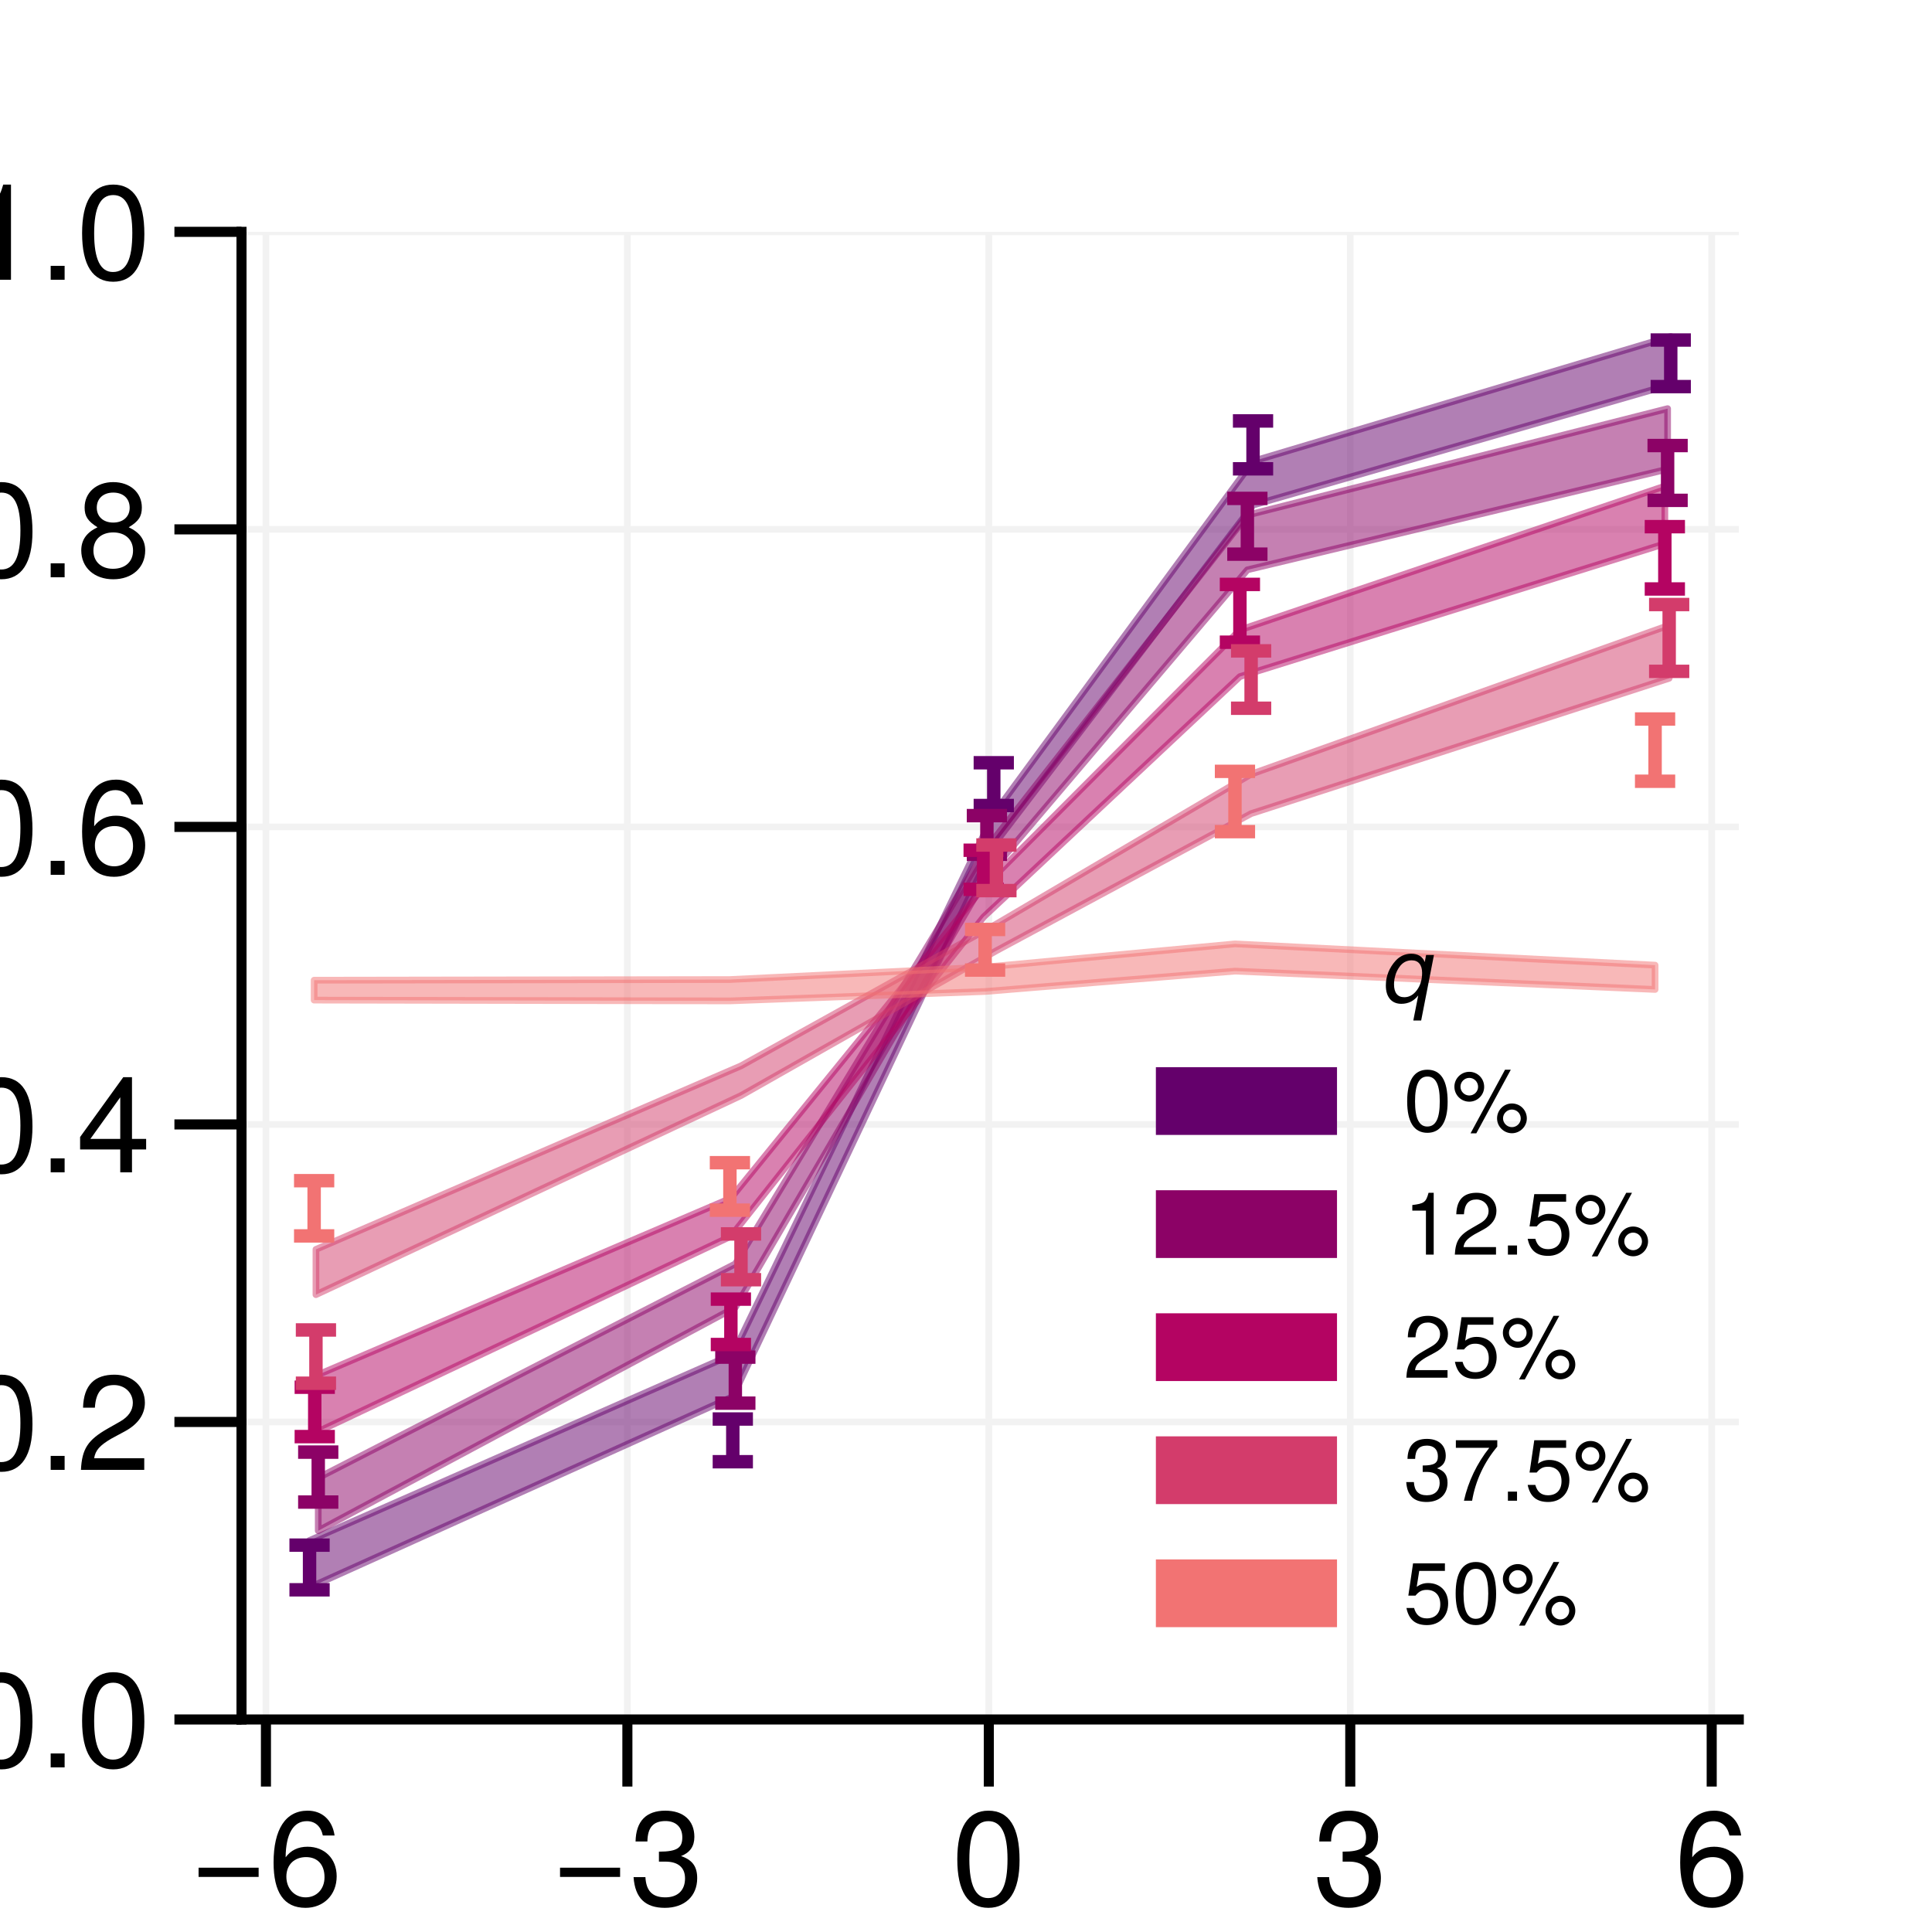
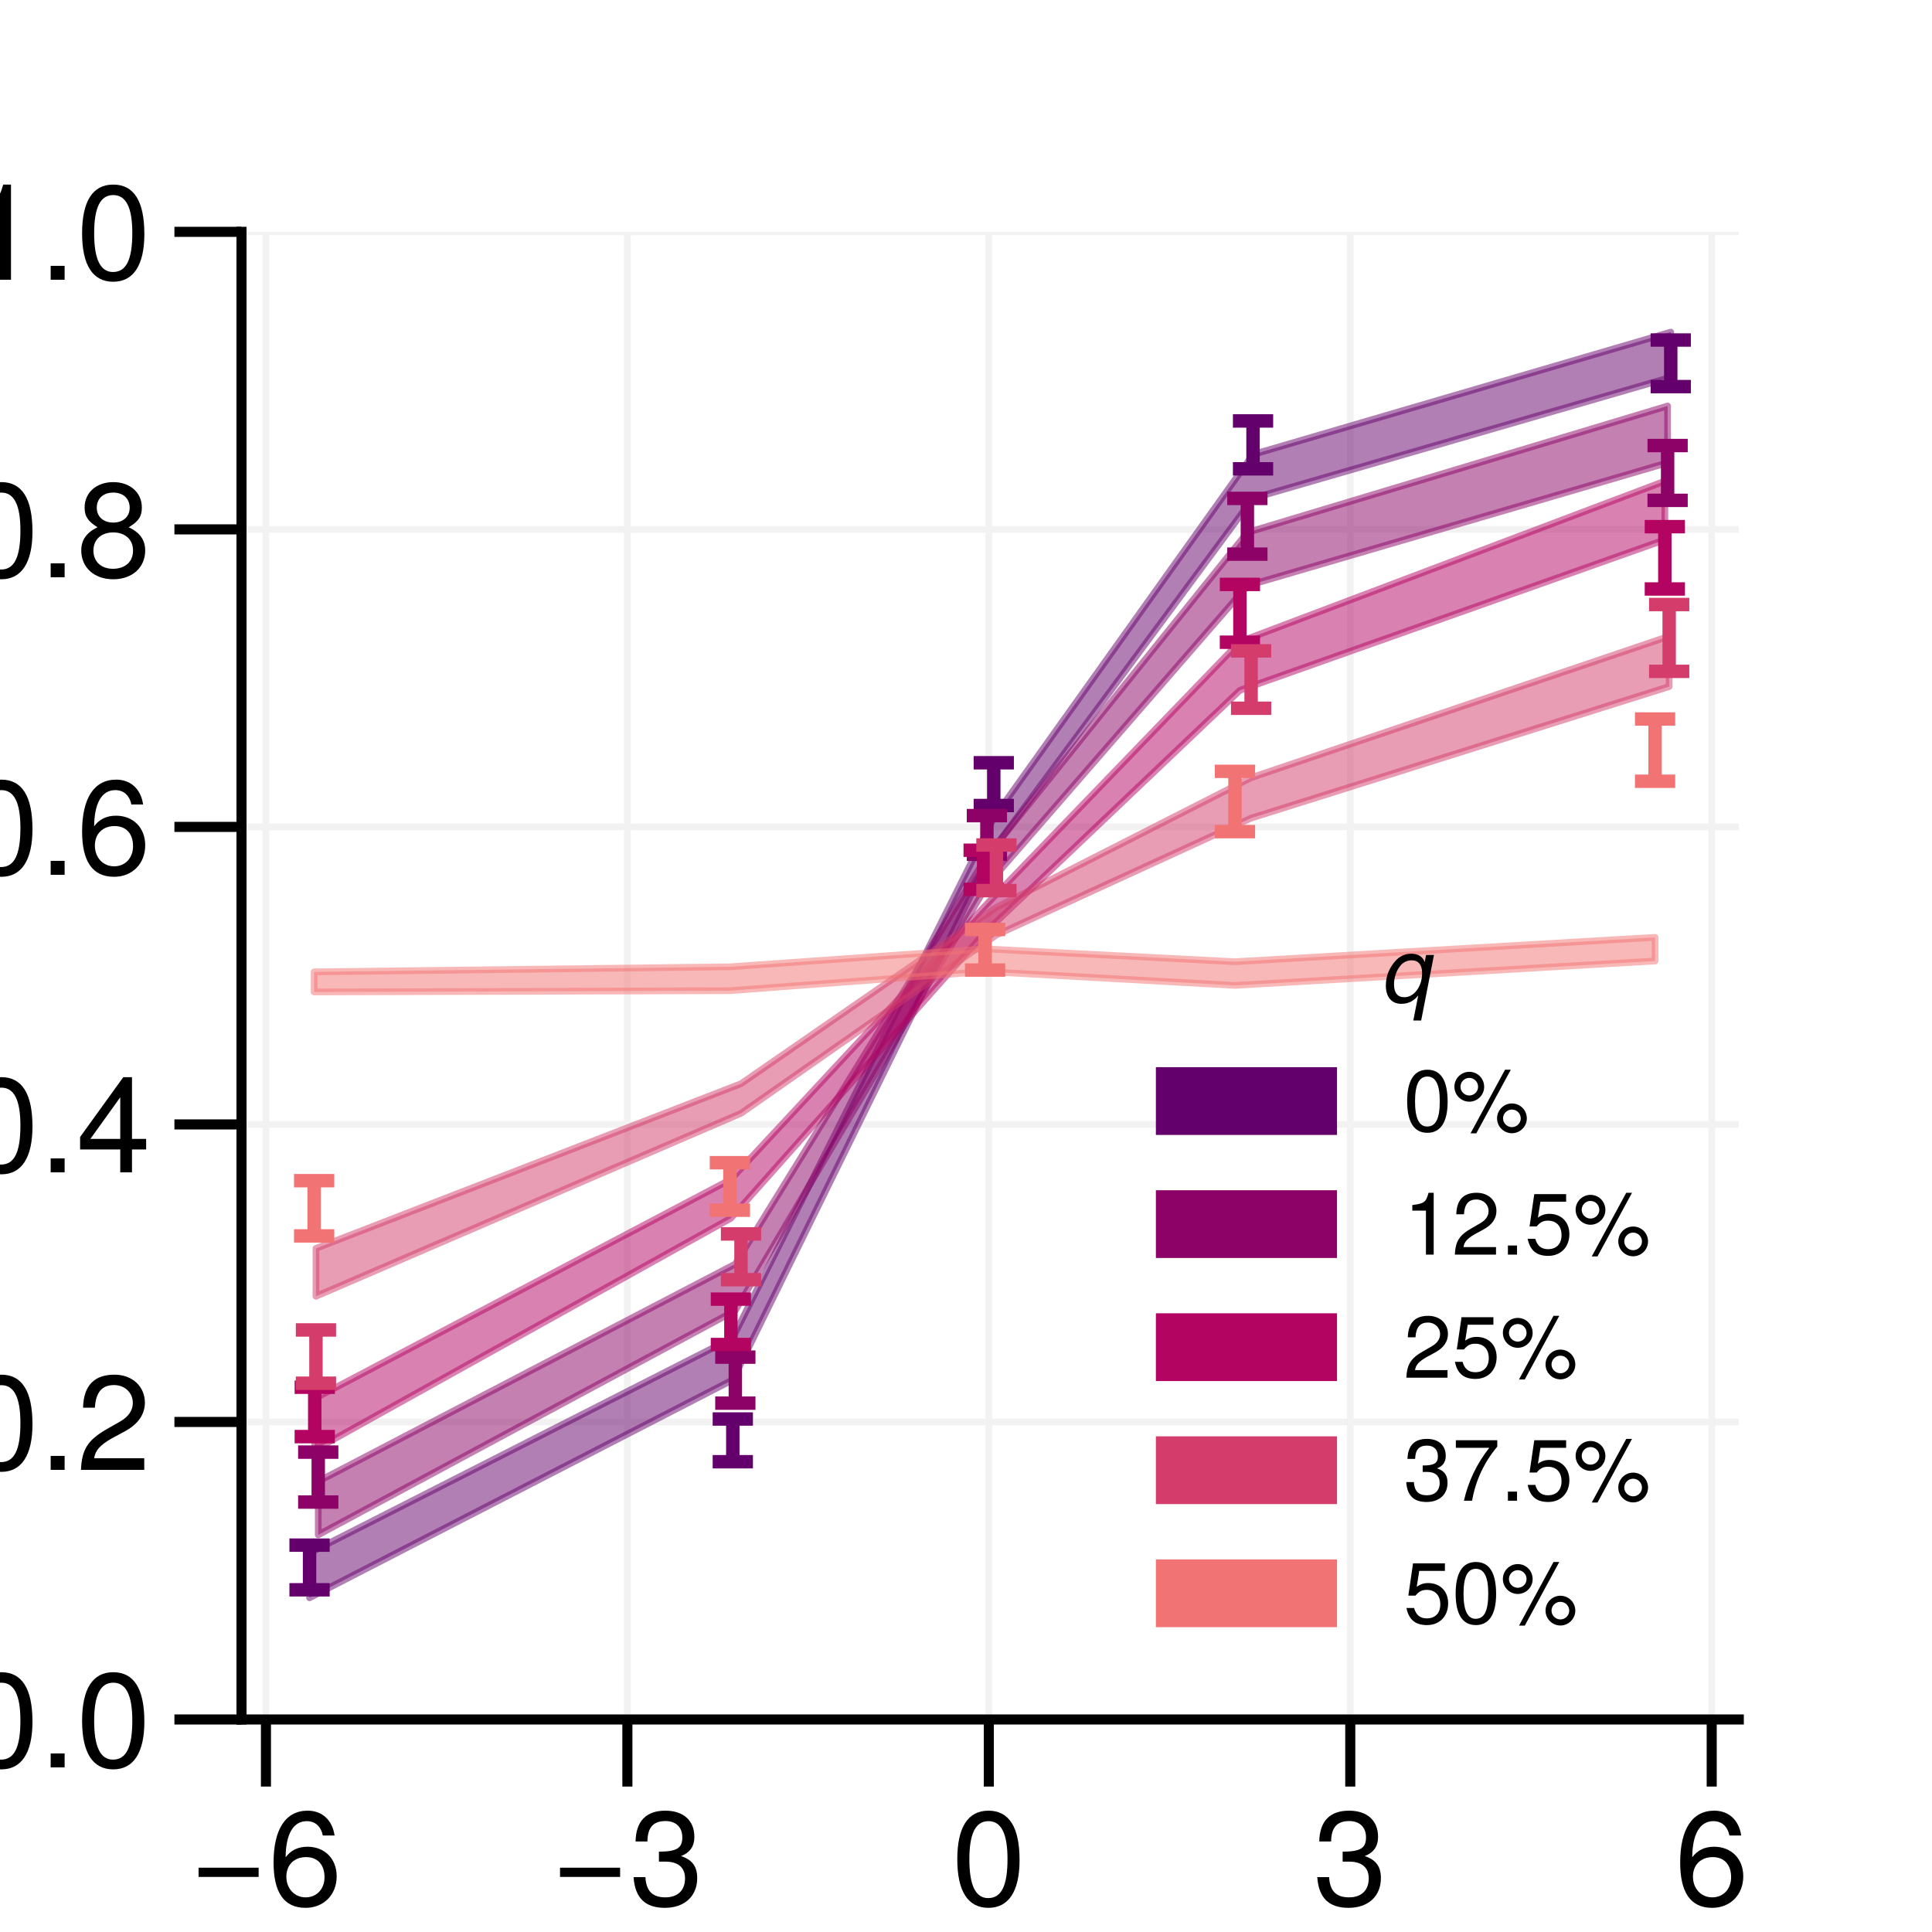
<svg xmlns="http://www.w3.org/2000/svg" xmlns:xlink="http://www.w3.org/1999/xlink" width="288pt" height="288pt" viewBox="0 0 288 288" version="1.1">
  <defs>
    <style type="text/css">*{stroke-linejoin: round; stroke-linecap: butt}</style>
  </defs>
  <g id="figure_1">
    <g id="patch_1">
      <path d="M 0 288  L 288 288  L 288 0  L 0 0  L 0 288  z " style="fill: none" />
    </g>
    <g id="axes_1">
      <g id="patch_2">
        <path d="M 36 256.32  L 259.2 256.32  L 259.2 34.56  L 36 34.56  L 36 256.32  z " style="fill: none" />
      </g>
      <g id="matplotlib.axis_1">
        <g id="xtick_1">
          <g id="line2d_1">
-             <path d="M 39.644 256.32  L 39.644 34.56  " clip-path="url(#p850dd65295)" style="fill: none; stroke: #f2f2f2; stroke-linecap: square" />
+             <path d="M 39.644 256.32  L 39.644 34.56  " clip-path="url(#pc709c40ec8)" style="fill: none; stroke: #f2f2f2; stroke-linecap: square" />
          </g>
          <g id="line2d_2">
            <defs>
-               <path id="m0f093df059" d="M 0 0  L 0 10  " style="stroke: #000000; stroke-width: 1.5" />
+               <path id="m36f82917f1" d="M 0 0  L 0 10  " style="stroke: #000000; stroke-width: 1.5" />
            </defs>
            <g>
-               <use xlink:href="#m0f093df059" x="39.644" y="256.32" style="stroke: #000000; stroke-width: 1.5" />
+               <use xlink:href="#m36f82917f1" x="39.644" y="256.32" style="stroke: #000000; stroke-width: 1.5" />
            </g>
          </g>
          <g id="text_1">
            <text style="font-size: 20px; font-family: 'Helvetica Neue', sans-serif; text-anchor: middle" x="39.644" y="284.101" transform="rotate(-0 39.64403 284.1012)">−6</text>
          </g>
        </g>
        <g id="xtick_2">
          <g id="line2d_3">
-             <path d="M 93.523 256.32  L 93.523 34.56  " clip-path="url(#p850dd65295)" style="fill: none; stroke: #f2f2f2; stroke-linecap: square" />
+             <path d="M 93.523 256.32  L 93.523 34.56  " clip-path="url(#pc709c40ec8)" style="fill: none; stroke: #f2f2f2; stroke-linecap: square" />
          </g>
          <g id="line2d_4">
            <g>
-               <use xlink:href="#m0f093df059" x="93.523" y="256.32" style="stroke: #000000; stroke-width: 1.5" />
+               <use xlink:href="#m36f82917f1" x="93.523" y="256.32" style="stroke: #000000; stroke-width: 1.5" />
            </g>
          </g>
          <g id="text_2">
            <text style="font-size: 20px; font-family: 'Helvetica Neue', sans-serif; text-anchor: middle" x="93.523" y="284.101" transform="rotate(-0 93.52324 284.1012)">−3</text>
          </g>
        </g>
        <g id="xtick_3">
          <g id="line2d_5">
-             <path d="M 147.402 256.32  L 147.402 34.56  " clip-path="url(#p850dd65295)" style="fill: none; stroke: #f2f2f2; stroke-linecap: square" />
+             <path d="M 147.402 256.32  L 147.402 34.56  " clip-path="url(#pc709c40ec8)" style="fill: none; stroke: #f2f2f2; stroke-linecap: square" />
          </g>
          <g id="line2d_6">
            <g>
-               <use xlink:href="#m0f093df059" x="147.402" y="256.32" style="stroke: #000000; stroke-width: 1.5" />
+               <use xlink:href="#m36f82917f1" x="147.402" y="256.32" style="stroke: #000000; stroke-width: 1.5" />
            </g>
          </g>
          <g id="text_3">
            <text style="font-size: 20px; font-family: 'Helvetica Neue', sans-serif; text-anchor: middle" x="147.402" y="284.101" transform="rotate(-0 147.4024 284.1012)">0</text>
          </g>
        </g>
        <g id="xtick_4">
          <g id="line2d_7">
-             <path d="M 201.282 256.32  L 201.282 34.56  " clip-path="url(#p850dd65295)" style="fill: none; stroke: #f2f2f2; stroke-linecap: square" />
+             <path d="M 201.282 256.32  L 201.282 34.56  " clip-path="url(#pc709c40ec8)" style="fill: none; stroke: #f2f2f2; stroke-linecap: square" />
          </g>
          <g id="line2d_8">
            <g>
-               <use xlink:href="#m0f093df059" x="201.282" y="256.32" style="stroke: #000000; stroke-width: 1.5" />
+               <use xlink:href="#m36f82917f1" x="201.282" y="256.32" style="stroke: #000000; stroke-width: 1.5" />
            </g>
          </g>
          <g id="text_4">
            <text style="font-size: 20px; font-family: 'Helvetica Neue', sans-serif; text-anchor: middle" x="201.282" y="284.101" transform="rotate(-0 201.2816 284.1012)">3</text>
          </g>
        </g>
        <g id="xtick_5">
          <g id="line2d_9">
-             <path d="M 255.161 256.32  L 255.161 34.56  " clip-path="url(#p850dd65295)" style="fill: none; stroke: #f2f2f2; stroke-linecap: square" />
+             <path d="M 255.161 256.32  L 255.161 34.56  " clip-path="url(#pc709c40ec8)" style="fill: none; stroke: #f2f2f2; stroke-linecap: square" />
          </g>
          <g id="line2d_10">
            <g>
-               <use xlink:href="#m0f093df059" x="255.161" y="256.32" style="stroke: #000000; stroke-width: 1.5" />
+               <use xlink:href="#m36f82917f1" x="255.161" y="256.32" style="stroke: #000000; stroke-width: 1.5" />
            </g>
          </g>
          <g id="text_5">
            <text style="font-size: 20px; font-family: 'Helvetica Neue', sans-serif; text-anchor: middle" x="255.161" y="284.101" transform="rotate(-0 255.1609 284.1012)">6</text>
          </g>
        </g>
        <g id="text_6">
          <text style="font-size: 20px; font-family: 'Helvetica Neue', sans-serif" transform="translate(75.17031 306.3231)">Label Difference</text>
          <text style="font-size: 20px; font-family: 'Helvetica Neue', sans-serif" transform="translate(92.40937 327.8062)">(Left - Right)</text>
        </g>
      </g>
      <g id="matplotlib.axis_2">
        <g id="ytick_1">
          <g id="line2d_11">
-             <path d="M 36 256.32  L 259.2 256.32  " clip-path="url(#p850dd65295)" style="fill: none; stroke: #f2f2f2; stroke-linecap: square" />
+             <path d="M 36 256.32  L 259.2 256.32  " clip-path="url(#pc709c40ec8)" style="fill: none; stroke: #f2f2f2; stroke-linecap: square" />
          </g>
          <g id="line2d_12">
            <defs>
-               <path id="m7ac3d06913" d="M 0 0  L -10 0  " style="stroke: #000000; stroke-width: 1.5" />
+               <path id="m11ca9a98c1" d="M 0 0  L -10 0  " style="stroke: #000000; stroke-width: 1.5" />
            </defs>
            <g>
-               <use xlink:href="#m7ac3d06913" x="36" y="256.32" style="stroke: #000000; stroke-width: 1.5" />
+               <use xlink:href="#m11ca9a98c1" x="36" y="256.32" style="stroke: #000000; stroke-width: 1.5" />
            </g>
          </g>
          <g id="text_7">
            <text style="font-size: 20px; font-family: 'Helvetica Neue', sans-serif; text-anchor: end" x="22.5" y="263.461" transform="rotate(-0 22.5 263.4606)">0.0</text>
          </g>
        </g>
        <g id="ytick_2">
          <g id="line2d_13">
-             <path d="M 36 211.968  L 259.2 211.968  " clip-path="url(#p850dd65295)" style="fill: none; stroke: #f2f2f2; stroke-linecap: square" />
+             <path d="M 36 211.968  L 259.2 211.968  " clip-path="url(#pc709c40ec8)" style="fill: none; stroke: #f2f2f2; stroke-linecap: square" />
          </g>
          <g id="line2d_14">
            <g>
-               <use xlink:href="#m7ac3d06913" x="36" y="211.968" style="stroke: #000000; stroke-width: 1.5" />
+               <use xlink:href="#m11ca9a98c1" x="36" y="211.968" style="stroke: #000000; stroke-width: 1.5" />
            </g>
          </g>
          <g id="text_8">
            <text style="font-size: 20px; font-family: 'Helvetica Neue', sans-serif; text-anchor: end" x="22.5" y="219.109" transform="rotate(-0 22.5 219.1086)">0.2</text>
          </g>
        </g>
        <g id="ytick_3">
          <g id="line2d_15">
-             <path d="M 36 167.616  L 259.2 167.616  " clip-path="url(#p850dd65295)" style="fill: none; stroke: #f2f2f2; stroke-linecap: square" />
+             <path d="M 36 167.616  L 259.2 167.616  " clip-path="url(#pc709c40ec8)" style="fill: none; stroke: #f2f2f2; stroke-linecap: square" />
          </g>
          <g id="line2d_16">
            <g>
-               <use xlink:href="#m7ac3d06913" x="36" y="167.616" style="stroke: #000000; stroke-width: 1.5" />
+               <use xlink:href="#m11ca9a98c1" x="36" y="167.616" style="stroke: #000000; stroke-width: 1.5" />
            </g>
          </g>
          <g id="text_9">
            <text style="font-size: 20px; font-family: 'Helvetica Neue', sans-serif; text-anchor: end" x="22.5" y="174.757" transform="rotate(-0 22.5 174.7566)">0.4</text>
          </g>
        </g>
        <g id="ytick_4">
          <g id="line2d_17">
-             <path d="M 36 123.264  L 259.2 123.264  " clip-path="url(#p850dd65295)" style="fill: none; stroke: #f2f2f2; stroke-linecap: square" />
+             <path d="M 36 123.264  L 259.2 123.264  " clip-path="url(#pc709c40ec8)" style="fill: none; stroke: #f2f2f2; stroke-linecap: square" />
          </g>
          <g id="line2d_18">
            <g>
-               <use xlink:href="#m7ac3d06913" x="36" y="123.264" style="stroke: #000000; stroke-width: 1.5" />
+               <use xlink:href="#m11ca9a98c1" x="36" y="123.264" style="stroke: #000000; stroke-width: 1.5" />
            </g>
          </g>
          <g id="text_10">
            <text style="font-size: 20px; font-family: 'Helvetica Neue', sans-serif; text-anchor: end" x="22.5" y="130.405" transform="rotate(-0 22.5 130.4046)">0.6</text>
          </g>
        </g>
        <g id="ytick_5">
          <g id="line2d_19">
-             <path d="M 36 78.912  L 259.2 78.912  " clip-path="url(#p850dd65295)" style="fill: none; stroke: #f2f2f2; stroke-linecap: square" />
+             <path d="M 36 78.912  L 259.2 78.912  " clip-path="url(#pc709c40ec8)" style="fill: none; stroke: #f2f2f2; stroke-linecap: square" />
          </g>
          <g id="line2d_20">
            <g>
-               <use xlink:href="#m7ac3d06913" x="36" y="78.912" style="stroke: #000000; stroke-width: 1.5" />
+               <use xlink:href="#m11ca9a98c1" x="36" y="78.912" style="stroke: #000000; stroke-width: 1.5" />
            </g>
          </g>
          <g id="text_11">
            <text style="font-size: 20px; font-family: 'Helvetica Neue', sans-serif; text-anchor: end" x="22.5" y="86.053" transform="rotate(-0 22.5 86.05263)">0.8</text>
          </g>
        </g>
        <g id="ytick_6">
          <g id="line2d_21">
-             <path d="M 36 34.56  L 259.2 34.56  " clip-path="url(#p850dd65295)" style="fill: none; stroke: #f2f2f2; stroke-linecap: square" />
+             <path d="M 36 34.56  L 259.2 34.56  " clip-path="url(#pc709c40ec8)" style="fill: none; stroke: #f2f2f2; stroke-linecap: square" />
          </g>
          <g id="line2d_22">
            <g>
-               <use xlink:href="#m7ac3d06913" x="36" y="34.56" style="stroke: #000000; stroke-width: 1.5" />
+               <use xlink:href="#m11ca9a98c1" x="36" y="34.56" style="stroke: #000000; stroke-width: 1.5" />
            </g>
          </g>
          <g id="text_12">
            <text style="font-size: 20px; font-family: 'Helvetica Neue', sans-serif; text-anchor: end" x="22.5" y="41.701" transform="rotate(-0 22.5 41.70063)">1.0</text>
          </g>
        </g>
        <g id="text_13">
          <text style="font-size: 20px; font-family: 'Helvetica Neue', sans-serif; text-anchor: middle" x="-13.238" y="145.44" transform="rotate(-90 -13.2375 145.44)">P(Choice = Left)</text>
        </g>
      </g>
      <g id="FillBetweenPolyCollection_1">
        <defs>
-           <path id="m81f6f287b4" d="M 46.145 -58.364  L 46.145 -51.365  L 109.238 -79.808  L 148.139 -162.043  L 186.788 -212.706  L 249.055 -230.688  L 249.055 -237.846  L 249.055 -237.846  L 186.788 -219.248  L 148.139 -166.635  L 109.238 -86.115  L 46.145 -58.364  z " style="stroke: #64006b; stroke-opacity: 0.5" />
-         </defs>
-         <g clip-path="url(#p850dd65295)">
-           <use xlink:href="#m81f6f287b4" x="0" y="288" style="fill: #64006b; fill-opacity: 0.5; stroke: #64006b; stroke-opacity: 0.5" />
+           <path id="m1df81f4cbe" d="M 46.145 -56.494  L 46.145 -49.816  L 109.238 -82.315  L 148.139 -161.479  L 186.788 -213.727  L 249.055 -231.763  L 249.055 -238.493  L 249.055 -238.493  L 186.788 -220.258  L 148.139 -166.087  L 109.238 -88.573  L 46.145 -56.494  z " style="stroke: #64006b; stroke-opacity: 0.5" />
+         </defs>
+         <g clip-path="url(#pc709c40ec8)">
+           <use xlink:href="#m1df81f4cbe" x="0" y="288" style="fill: #64006b; fill-opacity: 0.5; stroke: #64006b; stroke-opacity: 0.5" />
        </g>
      </g>
      <g id="FillBetweenPolyCollection_2">
        <defs>
-           <path id="mbfb8741dd3" d="M 47.439 -67.7  L 47.439 -59.819  L 109.615 -93.112  L 147.115 -157.318  L 185.944 -203.057  L 248.588 -218.069  L 248.588 -227.087  L 248.588 -227.087  L 185.944 -211.21  L 147.115 -161.598  L 109.615 -99.595  L 47.439 -67.7  z " style="stroke: #8c0266; stroke-opacity: 0.5" />
-         </defs>
-         <g clip-path="url(#p850dd65295)">
-           <use xlink:href="#mbfb8741dd3" x="0" y="288" style="fill: #8c0266; fill-opacity: 0.5; stroke: #8c0266; stroke-opacity: 0.5" />
+           <path id="m774a504d24" d="M 47.439 -67.163  L 47.439 -59.201  L 109.615 -92.65  L 147.115 -156.015  L 185.944 -200.689  L 248.588 -219.02  L 248.588 -227.48  L 248.588 -227.48  L 185.944 -208.633  L 147.115 -160.333  L 109.615 -99.578  L 47.439 -67.163  z " style="stroke: #8c0266; stroke-opacity: 0.5" />
+         </defs>
+         <g clip-path="url(#pc709c40ec8)">
+           <use xlink:href="#m774a504d24" x="0" y="288" style="fill: #8c0266; fill-opacity: 0.5; stroke: #8c0266; stroke-opacity: 0.5" />
        </g>
      </g>
      <g id="FillBetweenPolyCollection_3">
        <defs>
-           <path id="m9e37c68335" d="M 46.918 -82.859  L 46.918 -74.367  L 108.951 -103.709  L 146.63 -151.317  L 184.831 -187.141  L 248.175 -206.944  L 248.175 -215.536  L 248.175 -215.536  L 184.831 -194.095  L 146.63 -155.782  L 108.951 -109.393  L 46.918 -82.859  z " style="stroke: #b40462; stroke-opacity: 0.5" />
-         </defs>
-         <g clip-path="url(#p850dd65295)">
-           <use xlink:href="#m9e37c68335" x="0" y="288" style="fill: #b40462; fill-opacity: 0.5; stroke: #b40462; stroke-opacity: 0.5" />
+           <path id="m87ea9b9cbd" d="M 46.918 -79.517  L 46.918 -71.874  L 108.951 -106.405  L 146.63 -148.783  L 184.831 -185.097  L 248.175 -207.539  L 248.175 -216.28  L 248.175 -216.28  L 184.831 -192.343  L 146.63 -152.727  L 108.951 -112.194  L 46.918 -79.517  z " style="stroke: #b40462; stroke-opacity: 0.5" />
+         </defs>
+         <g clip-path="url(#pc709c40ec8)">
+           <use xlink:href="#m87ea9b9cbd" x="0" y="288" style="fill: #b40462; fill-opacity: 0.5; stroke: #b40462; stroke-opacity: 0.5" />
        </g>
      </g>
      <g id="FillBetweenPolyCollection_4">
        <defs>
-           <path id="m2baa1db955" d="M 47.097 -101.757  L 47.097 -95.008  L 110.459 -124.685  L 148.534 -146.284  L 186.501 -166.717  L 248.821 -186.889  L 248.821 -194.801  L 248.821 -194.801  L 186.501 -172.595  L 148.534 -150.262  L 110.459 -129.114  L 47.097 -101.757  z " style="stroke: #d33c6b; stroke-opacity: 0.5" />
-         </defs>
-         <g clip-path="url(#p850dd65295)">
-           <use xlink:href="#m2baa1db955" x="0" y="288" style="fill: #d33c6b; fill-opacity: 0.5; stroke: #d33c6b; stroke-opacity: 0.5" />
+           <path id="m53aa683df7" d="M 47.097 -101.904  L 47.097 -94.766  L 110.459 -122.04  L 148.534 -148.63  L 186.501 -166.043  L 248.821 -185.654  L 248.821 -193.162  L 248.821 -193.162  L 186.501 -172.068  L 148.534 -152.751  L 110.459 -126.452  L 47.097 -101.904  z " style="stroke: #d33c6b; stroke-opacity: 0.5" />
+         </defs>
+         <g clip-path="url(#pc709c40ec8)">
+           <use xlink:href="#m53aa683df7" x="0" y="288" style="fill: #d33c6b; fill-opacity: 0.5; stroke: #d33c6b; stroke-opacity: 0.5" />
        </g>
      </g>
      <g id="FillBetweenPolyCollection_5">
        <defs>
-           <path id="m8d14028103" d="M 46.828 -141.884  L 46.828 -138.915  L 108.807 -138.799  L 146.846 -140.2  L 184.094 -143.237  L 246.72 -140.503  L 246.72 -144.127  L 246.72 -144.127  L 184.094 -147.298  L 146.846 -143.832  L 108.807 -141.982  L 46.828 -141.884  z " style="stroke: #f27373; stroke-opacity: 0.5" />
-         </defs>
-         <g clip-path="url(#p850dd65295)">
-           <use xlink:href="#m8d14028103" x="0" y="288" style="fill: #f27373; fill-opacity: 0.5; stroke: #f27373; stroke-opacity: 0.5" />
+           <path id="mb0cfd29d64" d="M 46.828 -143.127  L 46.828 -140.127  L 108.807 -140.32  L 146.846 -143.173  L 184.094 -141.108  L 246.72 -144.744  L 246.72 -148.272  L 246.72 -148.272  L 184.094 -144.638  L 146.846 -146.554  L 108.807 -143.88  L 46.828 -143.127  z " style="stroke: #f27373; stroke-opacity: 0.5" />
+         </defs>
+         <g clip-path="url(#pc709c40ec8)">
+           <use xlink:href="#mb0cfd29d64" x="0" y="288" style="fill: #f27373; fill-opacity: 0.5; stroke: #f27373; stroke-opacity: 0.5" />
        </g>
      </g>
      <g id="LineCollection_1">
-         <path d="M 46.145 236.99  L 46.145 230.329  " clip-path="url(#p850dd65295)" style="fill: none; stroke: #64006b; stroke-width: 2" />
-         <path d="M 109.238 217.895  L 109.238 211.531  " clip-path="url(#p850dd65295)" style="fill: none; stroke: #64006b; stroke-width: 2" />
-         <path d="M 148.139 120.076  L 148.139 113.704  " clip-path="url(#p850dd65295)" style="fill: none; stroke: #64006b; stroke-width: 2" />
-         <path d="M 186.788 69.889  L 186.788 62.749  " clip-path="url(#p850dd65295)" style="fill: none; stroke: #64006b; stroke-width: 2" />
-         <path d="M 249.055 57.633  L 249.055 50.687  " clip-path="url(#p850dd65295)" style="fill: none; stroke: #64006b; stroke-width: 2" />
+         <path d="M 46.145 236.99  L 46.145 230.329  " clip-path="url(#pc709c40ec8)" style="fill: none; stroke: #64006b; stroke-width: 2" />
+         <path d="M 109.238 217.895  L 109.238 211.531  " clip-path="url(#pc709c40ec8)" style="fill: none; stroke: #64006b; stroke-width: 2" />
+         <path d="M 148.139 120.076  L 148.139 113.704  " clip-path="url(#pc709c40ec8)" style="fill: none; stroke: #64006b; stroke-width: 2" />
+         <path d="M 186.788 69.889  L 186.788 62.749  " clip-path="url(#pc709c40ec8)" style="fill: none; stroke: #64006b; stroke-width: 2" />
+         <path d="M 249.055 57.633  L 249.055 50.687  " clip-path="url(#pc709c40ec8)" style="fill: none; stroke: #64006b; stroke-width: 2" />
      </g>
      <g id="line2d_23">
        <defs>
-           <path id="m745c6db790" d="M 3 0  L -3 -0  " style="stroke: #64006b; stroke-width: 2" />
-         </defs>
-         <g clip-path="url(#p850dd65295)">
-           <use xlink:href="#m745c6db790" x="46.145" y="236.99" style="fill: #64006b; stroke: #64006b; stroke-width: 2" />
-           <use xlink:href="#m745c6db790" x="109.238" y="217.895" style="fill: #64006b; stroke: #64006b; stroke-width: 2" />
-           <use xlink:href="#m745c6db790" x="148.139" y="120.076" style="fill: #64006b; stroke: #64006b; stroke-width: 2" />
-           <use xlink:href="#m745c6db790" x="186.788" y="69.889" style="fill: #64006b; stroke: #64006b; stroke-width: 2" />
-           <use xlink:href="#m745c6db790" x="249.055" y="57.633" style="fill: #64006b; stroke: #64006b; stroke-width: 2" />
+           <path id="m6d36ee5ca8" d="M 3 0  L -3 -0  " style="stroke: #64006b; stroke-width: 2" />
+         </defs>
+         <g clip-path="url(#pc709c40ec8)">
+           <use xlink:href="#m6d36ee5ca8" x="46.145" y="236.99" style="fill: #64006b; stroke: #64006b; stroke-width: 2" />
+           <use xlink:href="#m6d36ee5ca8" x="109.238" y="217.895" style="fill: #64006b; stroke: #64006b; stroke-width: 2" />
+           <use xlink:href="#m6d36ee5ca8" x="148.139" y="120.076" style="fill: #64006b; stroke: #64006b; stroke-width: 2" />
+           <use xlink:href="#m6d36ee5ca8" x="186.788" y="69.889" style="fill: #64006b; stroke: #64006b; stroke-width: 2" />
+           <use xlink:href="#m6d36ee5ca8" x="249.055" y="57.633" style="fill: #64006b; stroke: #64006b; stroke-width: 2" />
        </g>
      </g>
      <g id="line2d_24">
-         <g clip-path="url(#p850dd65295)">
-           <use xlink:href="#m745c6db790" x="46.145" y="230.329" style="fill: #64006b; stroke: #64006b; stroke-width: 2" />
-           <use xlink:href="#m745c6db790" x="109.238" y="211.531" style="fill: #64006b; stroke: #64006b; stroke-width: 2" />
-           <use xlink:href="#m745c6db790" x="148.139" y="113.704" style="fill: #64006b; stroke: #64006b; stroke-width: 2" />
-           <use xlink:href="#m745c6db790" x="186.788" y="62.749" style="fill: #64006b; stroke: #64006b; stroke-width: 2" />
-           <use xlink:href="#m745c6db790" x="249.055" y="50.687" style="fill: #64006b; stroke: #64006b; stroke-width: 2" />
+         <g clip-path="url(#pc709c40ec8)">
+           <use xlink:href="#m6d36ee5ca8" x="46.145" y="230.329" style="fill: #64006b; stroke: #64006b; stroke-width: 2" />
+           <use xlink:href="#m6d36ee5ca8" x="109.238" y="211.531" style="fill: #64006b; stroke: #64006b; stroke-width: 2" />
+           <use xlink:href="#m6d36ee5ca8" x="148.139" y="113.704" style="fill: #64006b; stroke: #64006b; stroke-width: 2" />
+           <use xlink:href="#m6d36ee5ca8" x="186.788" y="62.749" style="fill: #64006b; stroke: #64006b; stroke-width: 2" />
+           <use xlink:href="#m6d36ee5ca8" x="249.055" y="50.687" style="fill: #64006b; stroke: #64006b; stroke-width: 2" />
        </g>
      </g>
      <g id="LineCollection_2">
-         <path d="M 47.439 223.911  L 47.439 216.465  " clip-path="url(#p850dd65295)" style="fill: none; stroke: #8c0266; stroke-width: 2" />
-         <path d="M 109.615 209.163  L 109.615 202.305  " clip-path="url(#p850dd65295)" style="fill: none; stroke: #8c0266; stroke-width: 2" />
-         <path d="M 147.115 127.346  L 147.115 121.586  " clip-path="url(#p850dd65295)" style="fill: none; stroke: #8c0266; stroke-width: 2" />
-         <path d="M 185.944 82.606  L 185.944 74.294  " clip-path="url(#p850dd65295)" style="fill: none; stroke: #8c0266; stroke-width: 2" />
-         <path d="M 248.588 74.588  L 248.588 66.415  " clip-path="url(#p850dd65295)" style="fill: none; stroke: #8c0266; stroke-width: 2" />
+         <path d="M 47.439 223.911  L 47.439 216.465  " clip-path="url(#pc709c40ec8)" style="fill: none; stroke: #8c0266; stroke-width: 2" />
+         <path d="M 109.615 209.163  L 109.615 202.305  " clip-path="url(#pc709c40ec8)" style="fill: none; stroke: #8c0266; stroke-width: 2" />
+         <path d="M 147.115 127.346  L 147.115 121.586  " clip-path="url(#pc709c40ec8)" style="fill: none; stroke: #8c0266; stroke-width: 2" />
+         <path d="M 185.944 82.606  L 185.944 74.294  " clip-path="url(#pc709c40ec8)" style="fill: none; stroke: #8c0266; stroke-width: 2" />
+         <path d="M 248.588 74.588  L 248.588 66.415  " clip-path="url(#pc709c40ec8)" style="fill: none; stroke: #8c0266; stroke-width: 2" />
      </g>
      <g id="line2d_25">
        <defs>
-           <path id="me4728a87a3" d="M 3 0  L -3 -0  " style="stroke: #8c0266; stroke-width: 2" />
-         </defs>
-         <g clip-path="url(#p850dd65295)">
-           <use xlink:href="#me4728a87a3" x="47.439" y="223.911" style="fill: #8c0266; stroke: #8c0266; stroke-width: 2" />
-           <use xlink:href="#me4728a87a3" x="109.615" y="209.163" style="fill: #8c0266; stroke: #8c0266; stroke-width: 2" />
-           <use xlink:href="#me4728a87a3" x="147.115" y="127.346" style="fill: #8c0266; stroke: #8c0266; stroke-width: 2" />
-           <use xlink:href="#me4728a87a3" x="185.944" y="82.606" style="fill: #8c0266; stroke: #8c0266; stroke-width: 2" />
-           <use xlink:href="#me4728a87a3" x="248.588" y="74.588" style="fill: #8c0266; stroke: #8c0266; stroke-width: 2" />
+           <path id="mf48037cea9" d="M 3 0  L -3 -0  " style="stroke: #8c0266; stroke-width: 2" />
+         </defs>
+         <g clip-path="url(#pc709c40ec8)">
+           <use xlink:href="#mf48037cea9" x="47.439" y="223.911" style="fill: #8c0266; stroke: #8c0266; stroke-width: 2" />
+           <use xlink:href="#mf48037cea9" x="109.615" y="209.163" style="fill: #8c0266; stroke: #8c0266; stroke-width: 2" />
+           <use xlink:href="#mf48037cea9" x="147.115" y="127.346" style="fill: #8c0266; stroke: #8c0266; stroke-width: 2" />
+           <use xlink:href="#mf48037cea9" x="185.944" y="82.606" style="fill: #8c0266; stroke: #8c0266; stroke-width: 2" />
+           <use xlink:href="#mf48037cea9" x="248.588" y="74.588" style="fill: #8c0266; stroke: #8c0266; stroke-width: 2" />
        </g>
      </g>
      <g id="line2d_26">
-         <g clip-path="url(#p850dd65295)">
-           <use xlink:href="#me4728a87a3" x="47.439" y="216.465" style="fill: #8c0266; stroke: #8c0266; stroke-width: 2" />
-           <use xlink:href="#me4728a87a3" x="109.615" y="202.305" style="fill: #8c0266; stroke: #8c0266; stroke-width: 2" />
-           <use xlink:href="#me4728a87a3" x="147.115" y="121.586" style="fill: #8c0266; stroke: #8c0266; stroke-width: 2" />
-           <use xlink:href="#me4728a87a3" x="185.944" y="74.294" style="fill: #8c0266; stroke: #8c0266; stroke-width: 2" />
-           <use xlink:href="#me4728a87a3" x="248.588" y="66.415" style="fill: #8c0266; stroke: #8c0266; stroke-width: 2" />
+         <g clip-path="url(#pc709c40ec8)">
+           <use xlink:href="#mf48037cea9" x="47.439" y="216.465" style="fill: #8c0266; stroke: #8c0266; stroke-width: 2" />
+           <use xlink:href="#mf48037cea9" x="109.615" y="202.305" style="fill: #8c0266; stroke: #8c0266; stroke-width: 2" />
+           <use xlink:href="#mf48037cea9" x="147.115" y="121.586" style="fill: #8c0266; stroke: #8c0266; stroke-width: 2" />
+           <use xlink:href="#mf48037cea9" x="185.944" y="74.294" style="fill: #8c0266; stroke: #8c0266; stroke-width: 2" />
+           <use xlink:href="#mf48037cea9" x="248.588" y="66.415" style="fill: #8c0266; stroke: #8c0266; stroke-width: 2" />
        </g>
      </g>
      <g id="LineCollection_3">
-         <path d="M 46.918 214.152  L 46.918 206.792  " clip-path="url(#p850dd65295)" style="fill: none; stroke: #b40462; stroke-width: 2" />
-         <path d="M 108.951 200.427  L 108.951 193.661  " clip-path="url(#p850dd65295)" style="fill: none; stroke: #b40462; stroke-width: 2" />
-         <path d="M 146.63 132.572  L 146.63 126.743  " clip-path="url(#p850dd65295)" style="fill: none; stroke: #b40462; stroke-width: 2" />
-         <path d="M 184.831 95.734  L 184.831 87.117  " clip-path="url(#p850dd65295)" style="fill: none; stroke: #b40462; stroke-width: 2" />
-         <path d="M 248.175 87.797  L 248.175 78.51  " clip-path="url(#p850dd65295)" style="fill: none; stroke: #b40462; stroke-width: 2" />
+         <path d="M 46.918 214.152  L 46.918 206.792  " clip-path="url(#pc709c40ec8)" style="fill: none; stroke: #b40462; stroke-width: 2" />
+         <path d="M 108.951 200.427  L 108.951 193.661  " clip-path="url(#pc709c40ec8)" style="fill: none; stroke: #b40462; stroke-width: 2" />
+         <path d="M 146.63 132.572  L 146.63 126.743  " clip-path="url(#pc709c40ec8)" style="fill: none; stroke: #b40462; stroke-width: 2" />
+         <path d="M 184.831 95.734  L 184.831 87.117  " clip-path="url(#pc709c40ec8)" style="fill: none; stroke: #b40462; stroke-width: 2" />
+         <path d="M 248.175 87.797  L 248.175 78.51  " clip-path="url(#pc709c40ec8)" style="fill: none; stroke: #b40462; stroke-width: 2" />
      </g>
      <g id="line2d_27">
        <defs>
-           <path id="m3b08c281ec" d="M 3 0  L -3 -0  " style="stroke: #b40462; stroke-width: 2" />
-         </defs>
-         <g clip-path="url(#p850dd65295)">
-           <use xlink:href="#m3b08c281ec" x="46.918" y="214.152" style="fill: #b40462; stroke: #b40462; stroke-width: 2" />
-           <use xlink:href="#m3b08c281ec" x="108.951" y="200.427" style="fill: #b40462; stroke: #b40462; stroke-width: 2" />
-           <use xlink:href="#m3b08c281ec" x="146.63" y="132.572" style="fill: #b40462; stroke: #b40462; stroke-width: 2" />
-           <use xlink:href="#m3b08c281ec" x="184.831" y="95.734" style="fill: #b40462; stroke: #b40462; stroke-width: 2" />
-           <use xlink:href="#m3b08c281ec" x="248.175" y="87.797" style="fill: #b40462; stroke: #b40462; stroke-width: 2" />
+           <path id="mfae0fbd73e" d="M 3 0  L -3 -0  " style="stroke: #b40462; stroke-width: 2" />
+         </defs>
+         <g clip-path="url(#pc709c40ec8)">
+           <use xlink:href="#mfae0fbd73e" x="46.918" y="214.152" style="fill: #b40462; stroke: #b40462; stroke-width: 2" />
+           <use xlink:href="#mfae0fbd73e" x="108.951" y="200.427" style="fill: #b40462; stroke: #b40462; stroke-width: 2" />
+           <use xlink:href="#mfae0fbd73e" x="146.63" y="132.572" style="fill: #b40462; stroke: #b40462; stroke-width: 2" />
+           <use xlink:href="#mfae0fbd73e" x="184.831" y="95.734" style="fill: #b40462; stroke: #b40462; stroke-width: 2" />
+           <use xlink:href="#mfae0fbd73e" x="248.175" y="87.797" style="fill: #b40462; stroke: #b40462; stroke-width: 2" />
        </g>
      </g>
      <g id="line2d_28">
-         <g clip-path="url(#p850dd65295)">
-           <use xlink:href="#m3b08c281ec" x="46.918" y="206.792" style="fill: #b40462; stroke: #b40462; stroke-width: 2" />
-           <use xlink:href="#m3b08c281ec" x="108.951" y="193.661" style="fill: #b40462; stroke: #b40462; stroke-width: 2" />
-           <use xlink:href="#m3b08c281ec" x="146.63" y="126.743" style="fill: #b40462; stroke: #b40462; stroke-width: 2" />
-           <use xlink:href="#m3b08c281ec" x="184.831" y="87.117" style="fill: #b40462; stroke: #b40462; stroke-width: 2" />
-           <use xlink:href="#m3b08c281ec" x="248.175" y="78.51" style="fill: #b40462; stroke: #b40462; stroke-width: 2" />
+         <g clip-path="url(#pc709c40ec8)">
+           <use xlink:href="#mfae0fbd73e" x="46.918" y="206.792" style="fill: #b40462; stroke: #b40462; stroke-width: 2" />
+           <use xlink:href="#mfae0fbd73e" x="108.951" y="193.661" style="fill: #b40462; stroke: #b40462; stroke-width: 2" />
+           <use xlink:href="#mfae0fbd73e" x="146.63" y="126.743" style="fill: #b40462; stroke: #b40462; stroke-width: 2" />
+           <use xlink:href="#mfae0fbd73e" x="184.831" y="87.117" style="fill: #b40462; stroke: #b40462; stroke-width: 2" />
+           <use xlink:href="#mfae0fbd73e" x="248.175" y="78.51" style="fill: #b40462; stroke: #b40462; stroke-width: 2" />
        </g>
      </g>
      <g id="LineCollection_4">
-         <path d="M 47.097 206.196  L 47.097 198.255  " clip-path="url(#p850dd65295)" style="fill: none; stroke: #d33c6b; stroke-width: 2" />
-         <path d="M 110.459 190.765  L 110.459 183.941  " clip-path="url(#p850dd65295)" style="fill: none; stroke: #d33c6b; stroke-width: 2" />
-         <path d="M 148.534 132.761  L 148.534 125.965  " clip-path="url(#p850dd65295)" style="fill: none; stroke: #d33c6b; stroke-width: 2" />
-         <path d="M 186.501 105.577  L 186.501 97.026  " clip-path="url(#p850dd65295)" style="fill: none; stroke: #d33c6b; stroke-width: 2" />
-         <path d="M 248.821 100.076  L 248.821 90.115  " clip-path="url(#p850dd65295)" style="fill: none; stroke: #d33c6b; stroke-width: 2" />
+         <path d="M 47.097 206.196  L 47.097 198.255  " clip-path="url(#pc709c40ec8)" style="fill: none; stroke: #d33c6b; stroke-width: 2" />
+         <path d="M 110.459 190.765  L 110.459 183.941  " clip-path="url(#pc709c40ec8)" style="fill: none; stroke: #d33c6b; stroke-width: 2" />
+         <path d="M 148.534 132.761  L 148.534 125.965  " clip-path="url(#pc709c40ec8)" style="fill: none; stroke: #d33c6b; stroke-width: 2" />
+         <path d="M 186.501 105.577  L 186.501 97.026  " clip-path="url(#pc709c40ec8)" style="fill: none; stroke: #d33c6b; stroke-width: 2" />
+         <path d="M 248.821 100.076  L 248.821 90.115  " clip-path="url(#pc709c40ec8)" style="fill: none; stroke: #d33c6b; stroke-width: 2" />
      </g>
      <g id="line2d_29">
        <defs>
-           <path id="m678a664900" d="M 3 0  L -3 -0  " style="stroke: #d33c6b; stroke-width: 2" />
-         </defs>
-         <g clip-path="url(#p850dd65295)">
-           <use xlink:href="#m678a664900" x="47.097" y="206.196" style="fill: #d33c6b; stroke: #d33c6b; stroke-width: 2" />
-           <use xlink:href="#m678a664900" x="110.459" y="190.765" style="fill: #d33c6b; stroke: #d33c6b; stroke-width: 2" />
-           <use xlink:href="#m678a664900" x="148.534" y="132.761" style="fill: #d33c6b; stroke: #d33c6b; stroke-width: 2" />
-           <use xlink:href="#m678a664900" x="186.501" y="105.577" style="fill: #d33c6b; stroke: #d33c6b; stroke-width: 2" />
-           <use xlink:href="#m678a664900" x="248.821" y="100.076" style="fill: #d33c6b; stroke: #d33c6b; stroke-width: 2" />
+           <path id="m837fd781d9" d="M 3 0  L -3 -0  " style="stroke: #d33c6b; stroke-width: 2" />
+         </defs>
+         <g clip-path="url(#pc709c40ec8)">
+           <use xlink:href="#m837fd781d9" x="47.097" y="206.196" style="fill: #d33c6b; stroke: #d33c6b; stroke-width: 2" />
+           <use xlink:href="#m837fd781d9" x="110.459" y="190.765" style="fill: #d33c6b; stroke: #d33c6b; stroke-width: 2" />
+           <use xlink:href="#m837fd781d9" x="148.534" y="132.761" style="fill: #d33c6b; stroke: #d33c6b; stroke-width: 2" />
+           <use xlink:href="#m837fd781d9" x="186.501" y="105.577" style="fill: #d33c6b; stroke: #d33c6b; stroke-width: 2" />
+           <use xlink:href="#m837fd781d9" x="248.821" y="100.076" style="fill: #d33c6b; stroke: #d33c6b; stroke-width: 2" />
        </g>
      </g>
      <g id="line2d_30">
-         <g clip-path="url(#p850dd65295)">
-           <use xlink:href="#m678a664900" x="47.097" y="198.255" style="fill: #d33c6b; stroke: #d33c6b; stroke-width: 2" />
-           <use xlink:href="#m678a664900" x="110.459" y="183.941" style="fill: #d33c6b; stroke: #d33c6b; stroke-width: 2" />
-           <use xlink:href="#m678a664900" x="148.534" y="125.965" style="fill: #d33c6b; stroke: #d33c6b; stroke-width: 2" />
-           <use xlink:href="#m678a664900" x="186.501" y="97.026" style="fill: #d33c6b; stroke: #d33c6b; stroke-width: 2" />
-           <use xlink:href="#m678a664900" x="248.821" y="90.115" style="fill: #d33c6b; stroke: #d33c6b; stroke-width: 2" />
+         <g clip-path="url(#pc709c40ec8)">
+           <use xlink:href="#m837fd781d9" x="47.097" y="198.255" style="fill: #d33c6b; stroke: #d33c6b; stroke-width: 2" />
+           <use xlink:href="#m837fd781d9" x="110.459" y="183.941" style="fill: #d33c6b; stroke: #d33c6b; stroke-width: 2" />
+           <use xlink:href="#m837fd781d9" x="148.534" y="125.965" style="fill: #d33c6b; stroke: #d33c6b; stroke-width: 2" />
+           <use xlink:href="#m837fd781d9" x="186.501" y="97.026" style="fill: #d33c6b; stroke: #d33c6b; stroke-width: 2" />
+           <use xlink:href="#m837fd781d9" x="248.821" y="90.115" style="fill: #d33c6b; stroke: #d33c6b; stroke-width: 2" />
        </g>
      </g>
      <g id="LineCollection_5">
-         <path d="M 46.828 184.237  L 46.828 176.004  " clip-path="url(#p850dd65295)" style="fill: none; stroke: #f27373; stroke-width: 2" />
-         <path d="M 108.807 180.4  L 108.807 173.323  " clip-path="url(#p850dd65295)" style="fill: none; stroke: #f27373; stroke-width: 2" />
-         <path d="M 146.846 144.609  L 146.846 138.556  " clip-path="url(#p850dd65295)" style="fill: none; stroke: #f27373; stroke-width: 2" />
-         <path d="M 184.094 123.969  L 184.094 114.986  " clip-path="url(#p850dd65295)" style="fill: none; stroke: #f27373; stroke-width: 2" />
-         <path d="M 246.72 116.46  L 246.72 107.183  " clip-path="url(#p850dd65295)" style="fill: none; stroke: #f27373; stroke-width: 2" />
+         <path d="M 46.828 184.237  L 46.828 176.004  " clip-path="url(#pc709c40ec8)" style="fill: none; stroke: #f27373; stroke-width: 2" />
+         <path d="M 108.807 180.4  L 108.807 173.323  " clip-path="url(#pc709c40ec8)" style="fill: none; stroke: #f27373; stroke-width: 2" />
+         <path d="M 146.846 144.609  L 146.846 138.556  " clip-path="url(#pc709c40ec8)" style="fill: none; stroke: #f27373; stroke-width: 2" />
+         <path d="M 184.094 123.969  L 184.094 114.986  " clip-path="url(#pc709c40ec8)" style="fill: none; stroke: #f27373; stroke-width: 2" />
+         <path d="M 246.72 116.46  L 246.72 107.183  " clip-path="url(#pc709c40ec8)" style="fill: none; stroke: #f27373; stroke-width: 2" />
      </g>
      <g id="line2d_31">
        <defs>
-           <path id="m800b3588da" d="M 3 0  L -3 -0  " style="stroke: #f27373; stroke-width: 2" />
-         </defs>
-         <g clip-path="url(#p850dd65295)">
-           <use xlink:href="#m800b3588da" x="46.828" y="184.237" style="fill: #f27373; stroke: #f27373; stroke-width: 2" />
-           <use xlink:href="#m800b3588da" x="108.807" y="180.4" style="fill: #f27373; stroke: #f27373; stroke-width: 2" />
-           <use xlink:href="#m800b3588da" x="146.846" y="144.609" style="fill: #f27373; stroke: #f27373; stroke-width: 2" />
-           <use xlink:href="#m800b3588da" x="184.094" y="123.969" style="fill: #f27373; stroke: #f27373; stroke-width: 2" />
-           <use xlink:href="#m800b3588da" x="246.72" y="116.46" style="fill: #f27373; stroke: #f27373; stroke-width: 2" />
+           <path id="mcaad39766e" d="M 3 0  L -3 -0  " style="stroke: #f27373; stroke-width: 2" />
+         </defs>
+         <g clip-path="url(#pc709c40ec8)">
+           <use xlink:href="#mcaad39766e" x="46.828" y="184.237" style="fill: #f27373; stroke: #f27373; stroke-width: 2" />
+           <use xlink:href="#mcaad39766e" x="108.807" y="180.4" style="fill: #f27373; stroke: #f27373; stroke-width: 2" />
+           <use xlink:href="#mcaad39766e" x="146.846" y="144.609" style="fill: #f27373; stroke: #f27373; stroke-width: 2" />
+           <use xlink:href="#mcaad39766e" x="184.094" y="123.969" style="fill: #f27373; stroke: #f27373; stroke-width: 2" />
+           <use xlink:href="#mcaad39766e" x="246.72" y="116.46" style="fill: #f27373; stroke: #f27373; stroke-width: 2" />
        </g>
      </g>
      <g id="line2d_32">
-         <g clip-path="url(#p850dd65295)">
-           <use xlink:href="#m800b3588da" x="46.828" y="176.004" style="fill: #f27373; stroke: #f27373; stroke-width: 2" />
-           <use xlink:href="#m800b3588da" x="108.807" y="173.323" style="fill: #f27373; stroke: #f27373; stroke-width: 2" />
-           <use xlink:href="#m800b3588da" x="146.846" y="138.556" style="fill: #f27373; stroke: #f27373; stroke-width: 2" />
-           <use xlink:href="#m800b3588da" x="184.094" y="114.986" style="fill: #f27373; stroke: #f27373; stroke-width: 2" />
-           <use xlink:href="#m800b3588da" x="246.72" y="107.183" style="fill: #f27373; stroke: #f27373; stroke-width: 2" />
+         <g clip-path="url(#pc709c40ec8)">
+           <use xlink:href="#mcaad39766e" x="46.828" y="176.004" style="fill: #f27373; stroke: #f27373; stroke-width: 2" />
+           <use xlink:href="#mcaad39766e" x="108.807" y="173.323" style="fill: #f27373; stroke: #f27373; stroke-width: 2" />
+           <use xlink:href="#mcaad39766e" x="146.846" y="138.556" style="fill: #f27373; stroke: #f27373; stroke-width: 2" />
+           <use xlink:href="#mcaad39766e" x="184.094" y="114.986" style="fill: #f27373; stroke: #f27373; stroke-width: 2" />
+           <use xlink:href="#mcaad39766e" x="246.72" y="107.183" style="fill: #f27373; stroke: #f27373; stroke-width: 2" />
        </g>
      </g>
      <g id="line2d_33" />
      <g id="line2d_34" />
      <g id="line2d_35" />
      <g id="line2d_36" />
      <g id="line2d_37" />
      <g id="patch_3">
        <path d="M 36 256.32  L 36 34.56  " style="fill: none; stroke: #000000; stroke-width: 1.5; stroke-linejoin: miter; stroke-linecap: square" />
      </g>
      <g id="patch_4">
        <path d="M 36 256.32  L 259.2 256.32  " style="fill: none; stroke: #000000; stroke-width: 1.5; stroke-linejoin: miter; stroke-linecap: square" />
      </g>
      <g id="legend_1">
        <g id="text_14">
          <g transform="translate(205.9924 150.1689)">
            <text>
              <tspan x="0" y="-0.719" style="font-style: oblique; font-size: 13px; font-family: 'DejaVu Sans'">q</tspan>
            </text>
          </g>
        </g>
        <g id="patch_5">
          <path d="M 172.805 168.682  L 198.805 168.682  L 198.805 159.582  L 172.805 159.582  z " style="fill: #64006b; stroke: #64006b; stroke-linejoin: miter" />
        </g>
        <g id="text_15">
          <text style="font-size: 13px; font-family: 'Helvetica Neue', sans-serif; text-anchor: start" x="209.205" y="168.682" transform="rotate(-0 209.2048 168.6817)">0%</text>
        </g>
        <g id="patch_6">
          <path d="M 172.805 187.026  L 198.805 187.026  L 198.805 177.926  L 172.805 177.926  z " style="fill: #8c0266; stroke: #8c0266; stroke-linejoin: miter" />
        </g>
        <g id="text_16">
          <text style="font-size: 13px; font-family: 'Helvetica Neue', sans-serif; text-anchor: start" x="209.205" y="187.026" transform="rotate(-0 209.2048 187.0259)">12.5%</text>
        </g>
        <g id="patch_7">
          <path d="M 172.805 205.37  L 198.805 205.37  L 198.805 196.27  L 172.805 196.27  z " style="fill: #b40462; stroke: #b40462; stroke-linejoin: miter" />
        </g>
        <g id="text_17">
          <text style="font-size: 13px; font-family: 'Helvetica Neue', sans-serif; text-anchor: start" x="209.205" y="205.37" transform="rotate(-0 209.2048 205.3702)">25%</text>
        </g>
        <g id="patch_8">
          <path d="M 172.805 223.714  L 198.805 223.714  L 198.805 214.614  L 172.805 214.614  z " style="fill: #d33c6b; stroke: #d33c6b; stroke-linejoin: miter" />
        </g>
        <g id="text_18">
          <text style="font-size: 13px; font-family: 'Helvetica Neue', sans-serif; text-anchor: start" x="209.205" y="223.714" transform="rotate(-0 209.2048 223.7144)">37.5%</text>
        </g>
        <g id="patch_9">
          <path d="M 172.805 242.059  L 198.805 242.059  L 198.805 232.959  L 172.805 232.959  z " style="fill: #f27373; stroke: #f27373; stroke-linejoin: miter" />
        </g>
        <g id="text_19">
          <text style="font-size: 13px; font-family: 'Helvetica Neue', sans-serif; text-anchor: start" x="209.205" y="242.059" transform="rotate(-0 209.2048 242.0586)">50%</text>
        </g>
      </g>
    </g>
  </g>
  <defs>
-     <clipPath id="p850dd65295">
+     <clipPath id="pc709c40ec8">
      <rect x="36" y="34.56" width="223.2" height="221.76" />
    </clipPath>
  </defs>
</svg>
